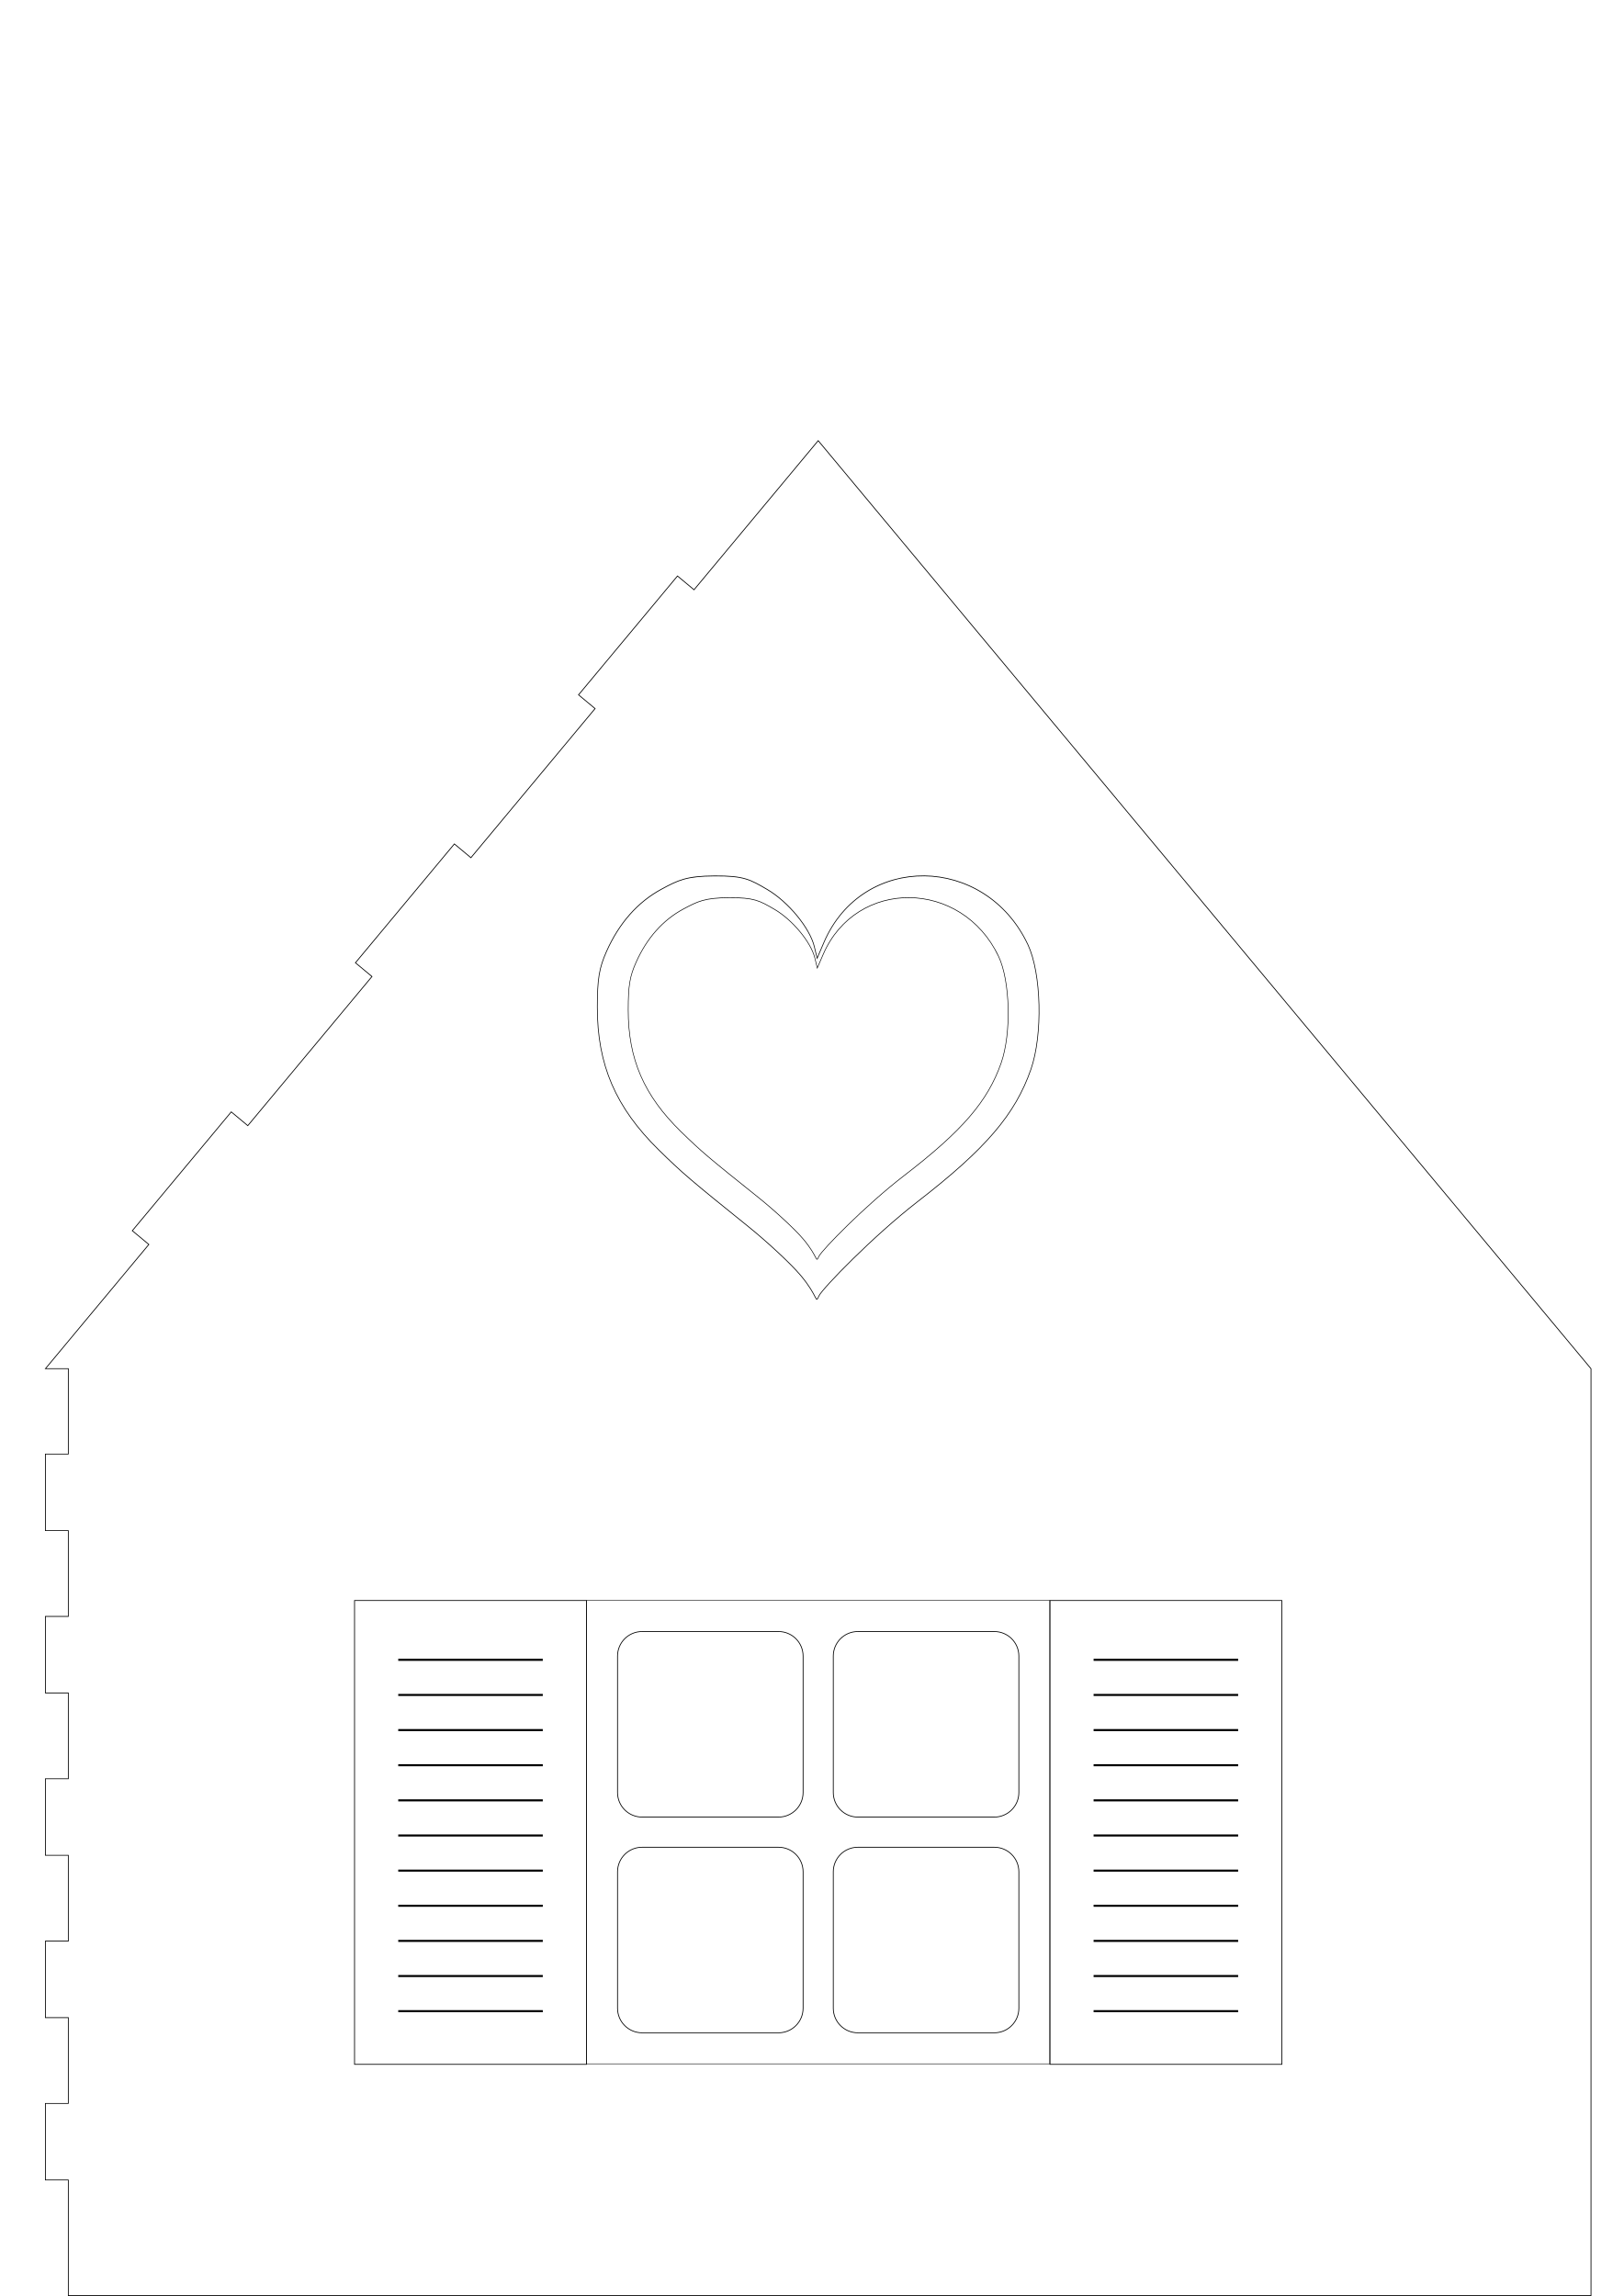
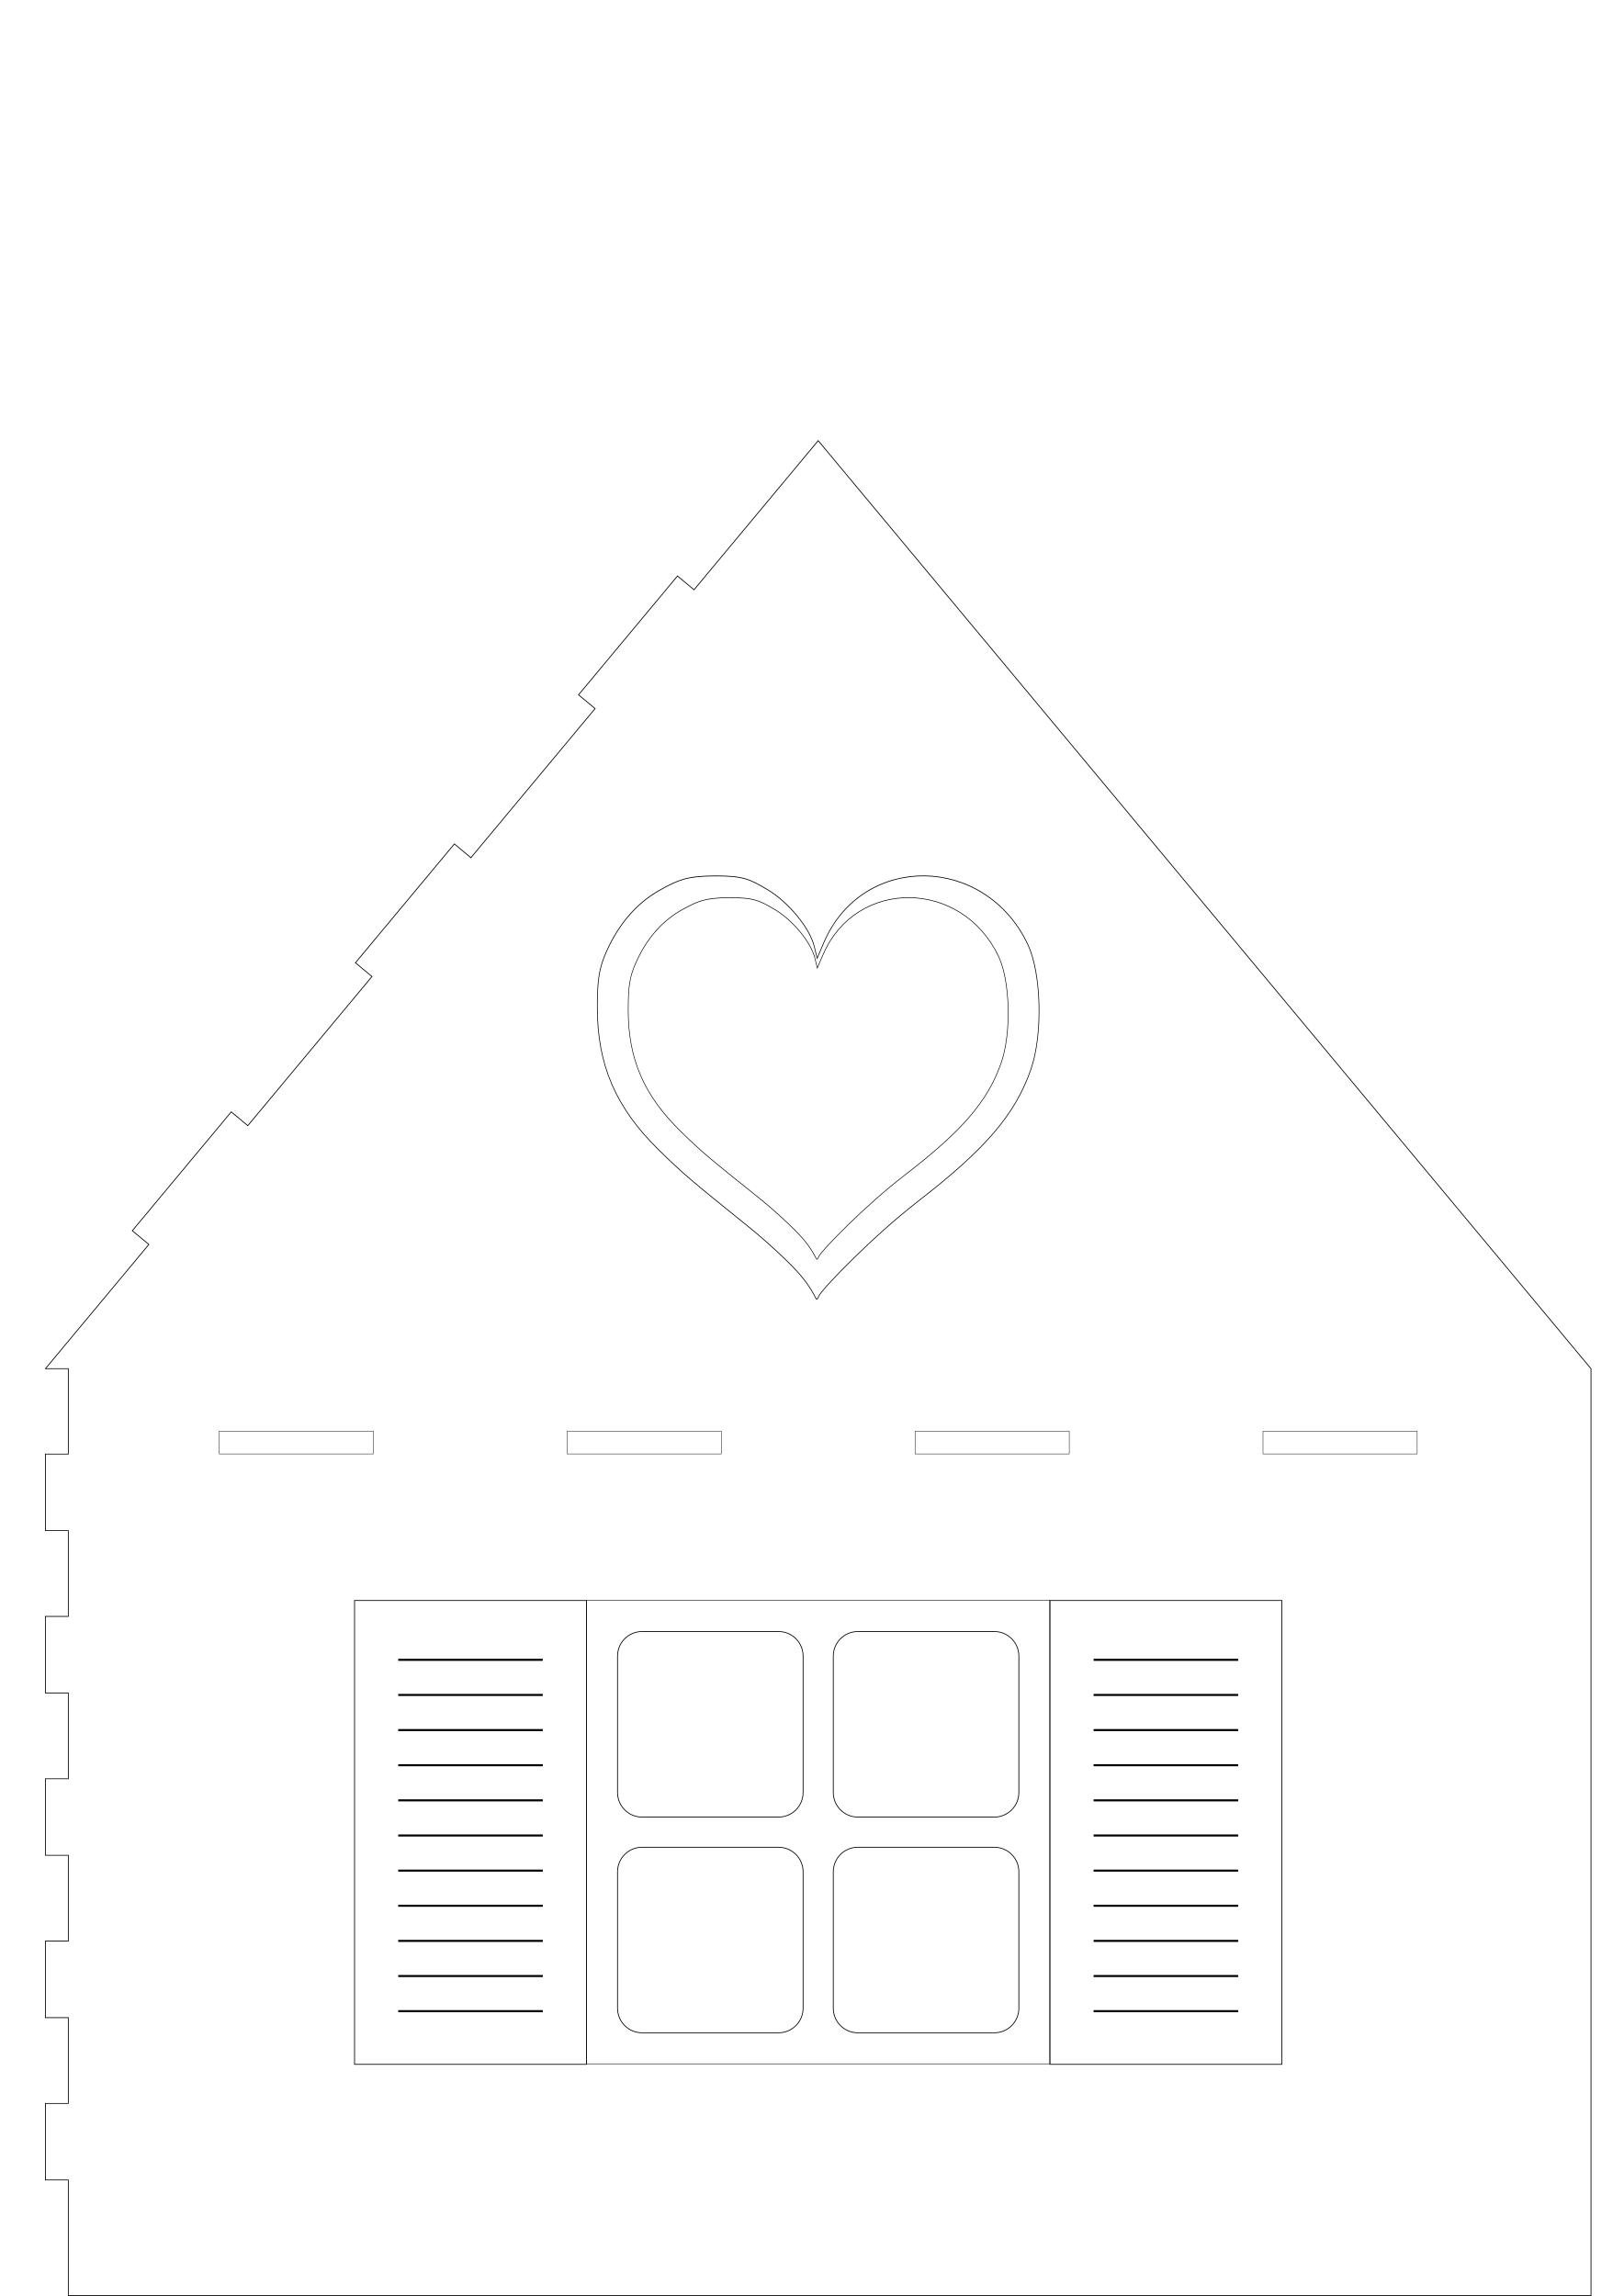
<svg xmlns="http://www.w3.org/2000/svg" width="210mm" height="297mm" viewBox="0 0 210 297" version="1.1" id="svg8">
  <defs id="defs2" />
  <g id="layer1">
    <path style="fill:none;stroke:#000000;stroke-width:0.378;stroke-miterlimit:4;stroke-dasharray:none;stroke-opacity:1" d="M 399.953 215.434 L 339.254 288.338 L 331.17 281.609 L 282.805 339.701 L 290.889 346.432 L 230.189 419.338 L 222.105 412.605 L 173.74 470.697 L 181.824 477.43 L 121.125 550.334 L 113.041 543.604 L 64.674 601.695 L 72.76 608.426 L 22.211 669.141 L 33.398 669.141 L 33.398 710.896 L 22.189 710.896 L 22.189 748.314 L 33.398 748.314 L 33.398 790.266 L 22.189 790.266 L 22.189 827.686 L 33.398 827.686 L 33.398 869.637 L 22.189 869.637 L 22.189 907.055 L 33.398 907.055 L 33.398 949.006 L 22.189 949.006 L 22.189 986.426 L 33.398 986.426 L 33.398 1028.377 L 22.189 1028.377 L 22.189 1065.795 L 33.398 1065.795 L 33.398 1122.33 L 777.717 1122.33 L 777.717 669.166 L 399.953 215.434 z " transform="scale(0.2645833)" id="rect815" />
    <g id="g1938">
      <rect y="207.033" x="75.854" height="59.933" width="59.933" id="rect855" style="fill:none;stroke:#000000;stroke-width:0.067;stroke-miterlimit:4;stroke-dasharray:none;stroke-opacity:1" />
      <rect ry="3.175" y="211.048" x="79.868" height="24" width="24" id="rect859" style="fill:none;stroke:#000000;stroke-width:0.1;stroke-miterlimit:4;stroke-dasharray:none;stroke-opacity:1" />
      <g transform="translate(3.880556,4.586111)" id="g993">
        <g transform="translate(273.0181,36.68055)" id="g1058">
          <rect y="165.767" x="-141.111" height="60" width="30" id="rect904" style="fill:none;stroke:#000000;stroke-width:0.1;stroke-miterlimit:4;stroke-dasharray:none;stroke-opacity:1" />
          <path id="path910" d="m -135.46,173.44 h 18.697" style="fill:none;stroke:#000000;stroke-width:0.265px;stroke-linecap:butt;stroke-linejoin:miter;stroke-opacity:1" />
          <path id="path910-0" d="m -135.46,177.984 h 18.697" style="fill:none;stroke:#000000;stroke-width:0.265px;stroke-linecap:butt;stroke-linejoin:miter;stroke-opacity:1" />
          <path id="path910-8" d="m -135.46,182.529 h 18.697" style="fill:none;stroke:#000000;stroke-width:0.265px;stroke-linecap:butt;stroke-linejoin:miter;stroke-opacity:1" />
          <path id="path910-0-2" d="m -135.46,187.074 h 18.697" style="fill:none;stroke:#000000;stroke-width:0.265px;stroke-linecap:butt;stroke-linejoin:miter;stroke-opacity:1" />
          <path id="path910-6" d="m -135.46,191.619 h 18.697" style="fill:none;stroke:#000000;stroke-width:0.265px;stroke-linecap:butt;stroke-linejoin:miter;stroke-opacity:1" />
          <path id="path910-0-6" d="m -135.46,196.164 h 18.697" style="fill:none;stroke:#000000;stroke-width:0.265px;stroke-linecap:butt;stroke-linejoin:miter;stroke-opacity:1" />
          <path id="path910-8-5" d="m -135.46,200.708 h 18.697" style="fill:none;stroke:#000000;stroke-width:0.265px;stroke-linecap:butt;stroke-linejoin:miter;stroke-opacity:1" />
          <path id="path910-0-2-5" d="m -135.46,205.253 h 18.697" style="fill:none;stroke:#000000;stroke-width:0.265px;stroke-linecap:butt;stroke-linejoin:miter;stroke-opacity:1" />
          <path id="path910-2" d="m -135.46,209.798 h 18.697" style="fill:none;stroke:#000000;stroke-width:0.265px;stroke-linecap:butt;stroke-linejoin:miter;stroke-opacity:1" />
          <path id="path910-0-3" d="m -135.46,214.343 h 18.697" style="fill:none;stroke:#000000;stroke-width:0.265px;stroke-linecap:butt;stroke-linejoin:miter;stroke-opacity:1" />
          <path id="path910-8-2" d="m -135.46,218.887 h 18.697" style="fill:none;stroke:#000000;stroke-width:0.265px;stroke-linecap:butt;stroke-linejoin:miter;stroke-opacity:1" />
        </g>
      </g>
      <g transform="translate(186.9653,41.26666)" id="g993-8">
        <rect style="fill:none;stroke:#000000;stroke-width:0.1;stroke-miterlimit:4;stroke-dasharray:none;stroke-opacity:1" id="rect904-8" width="30" height="60" x="-141.111" y="165.767" />
        <path style="fill:none;stroke:#000000;stroke-width:0.265px;stroke-linecap:butt;stroke-linejoin:miter;stroke-opacity:1" d="m -135.46,173.44 h 18.697" id="path910-7" />
        <path style="fill:none;stroke:#000000;stroke-width:0.265px;stroke-linecap:butt;stroke-linejoin:miter;stroke-opacity:1" d="m -135.46,177.984 h 18.697" id="path910-0-1" />
        <path style="fill:none;stroke:#000000;stroke-width:0.265px;stroke-linecap:butt;stroke-linejoin:miter;stroke-opacity:1" d="m -135.46,182.529 h 18.697" id="path910-8-6" />
        <path style="fill:none;stroke:#000000;stroke-width:0.265px;stroke-linecap:butt;stroke-linejoin:miter;stroke-opacity:1" d="m -135.46,187.074 h 18.697" id="path910-0-2-0" />
        <path style="fill:none;stroke:#000000;stroke-width:0.265px;stroke-linecap:butt;stroke-linejoin:miter;stroke-opacity:1" d="m -135.46,191.619 h 18.697" id="path910-6-0" />
        <path style="fill:none;stroke:#000000;stroke-width:0.265px;stroke-linecap:butt;stroke-linejoin:miter;stroke-opacity:1" d="m -135.46,196.164 h 18.697" id="path910-0-6-1" />
        <path style="fill:none;stroke:#000000;stroke-width:0.265px;stroke-linecap:butt;stroke-linejoin:miter;stroke-opacity:1" d="m -135.46,200.708 h 18.697" id="path910-8-5-0" />
        <path style="fill:none;stroke:#000000;stroke-width:0.265px;stroke-linecap:butt;stroke-linejoin:miter;stroke-opacity:1" d="m -135.46,205.253 h 18.697" id="path910-0-2-5-2" />
        <path style="fill:none;stroke:#000000;stroke-width:0.265px;stroke-linecap:butt;stroke-linejoin:miter;stroke-opacity:1" d="m -135.46,209.798 h 18.697" id="path910-2-8" />
        <path style="fill:none;stroke:#000000;stroke-width:0.265px;stroke-linecap:butt;stroke-linejoin:miter;stroke-opacity:1" d="m -135.46,214.343 h 18.697" id="path910-0-3-8" />
        <path style="fill:none;stroke:#000000;stroke-width:0.265px;stroke-linecap:butt;stroke-linejoin:miter;stroke-opacity:1" d="m -135.46,218.887 h 18.697" id="path910-8-2-9" />
      </g>
      <rect ry="3.175" y="211.048" x="107.773" height="24" width="24" id="rect859-0" style="fill:none;stroke:#000000;stroke-width:0.1;stroke-miterlimit:4;stroke-dasharray:none;stroke-opacity:1" />
      <rect ry="3.175" y="238.952" x="79.868" height="24" width="24" id="rect859-5" style="fill:none;stroke:#000000;stroke-width:0.1;stroke-miterlimit:4;stroke-dasharray:none;stroke-opacity:1" />
      <rect ry="3.175" y="238.952" x="107.773" height="24" width="24" id="rect859-2" style="fill:none;stroke:#000000;stroke-width:0.1;stroke-miterlimit:4;stroke-dasharray:none;stroke-opacity:1" />
    </g>
    <path style="fill:none;stroke:#000000;stroke-width:0.105;stroke-linejoin:round;stroke-miterlimit:4;stroke-dasharray:none;stroke-opacity:1" d="M 308.758,-24.8 V 104.713 h 12.781 V 80.148 h -2.966 v -9.9 h 2.966 v -11.1 h -2.966 v -9.901 h 2.966 v -11.1 h -2.966 v -9.9 h 2.966 v -11.1 h -2.966 V 7.248 h 2.966 v -11.1 h -2.966 v -9.9 h 2.966 v -11.048 z" id="rect6486" />
    <rect style="fill:none;stroke:#000000;stroke-width:0.118;stroke-linejoin:round;stroke-miterlimit:4;stroke-dasharray:none;stroke-opacity:1" id="rect6542" width="13.508" height="24.285" x="-279.712" y="145.122" transform="scale(-1,1)" />
    <path style="fill:none;stroke:#000000;stroke-width:0.105;stroke-linejoin:round;stroke-miterlimit:4;stroke-dasharray:none;stroke-opacity:1" d="M 374.444,149.319 V 278.832 H 361.663 v -24.565 h 2.966 v -9.9 H 361.663 v -11.1 h 2.966 V 223.367 H 361.663 v -11.1 h 2.966 v -9.9 H 361.663 v -11.1 h 2.966 v -9.901 H 361.663 V 170.267 h 2.966 v -9.9 H 361.663 v -11.048 z" id="rect6486-8-4" />
    <rect style="fill:none;stroke:#000000;stroke-width:0.118;stroke-linejoin:round;stroke-miterlimit:4;stroke-dasharray:none;stroke-opacity:1" id="rect6542-2" width="13.508" height="24.285" x="364.629" y="149.326" />
    <g id="g6658" transform="rotate(-90,-55.60133,95.17473)">
      <rect transform="rotate(90)" y="-22.049" x="93.566" height="20" width="3" id="rect6583" style="fill:none;stroke:#000000;stroke-width:0.1;stroke-linejoin:round;stroke-miterlimit:4;stroke-dasharray:none;stroke-opacity:1" />
      <rect transform="rotate(90)" y="23.051" x="93.783" height="20" width="3" id="rect6583-0" style="fill:none;stroke:#000000;stroke-width:0.1;stroke-linejoin:round;stroke-miterlimit:4;stroke-dasharray:none;stroke-opacity:1" />
      <rect transform="rotate(90)" y="68.151" x="93.783" height="20" width="3" id="rect6583-5" style="fill:none;stroke:#000000;stroke-width:0.1;stroke-linejoin:round;stroke-miterlimit:4;stroke-dasharray:none;stroke-opacity:1" />
      <rect transform="rotate(90)" y="113.251" x="93.783" height="20" width="3" id="rect6583-8" style="fill:none;stroke:#000000;stroke-width:0.1;stroke-linejoin:round;stroke-miterlimit:4;stroke-dasharray:none;stroke-opacity:1" />
    </g>
    <g id="g7305">
      <rect y="-35.457" x="-156.335" height="20" width="3" id="rect6583-06" style="fill:none;stroke:#000000;stroke-width:0.1;stroke-linejoin:round;stroke-miterlimit:4;stroke-dasharray:none;stroke-opacity:1" />
      <rect y="9.643" x="-156.335" height="20" width="3" id="rect6583-0-7" style="fill:none;stroke:#000000;stroke-width:0.1;stroke-linejoin:round;stroke-miterlimit:4;stroke-dasharray:none;stroke-opacity:1" />
      <rect y="54.743" x="-156.335" height="20" width="3" id="rect6583-5-8" style="fill:none;stroke:#000000;stroke-width:0.1;stroke-linejoin:round;stroke-miterlimit:4;stroke-dasharray:none;stroke-opacity:1" />
      <rect y="99.843" x="-156.335" height="20" width="3" id="rect6583-8-2" style="fill:none;stroke:#000000;stroke-width:0.1;stroke-linejoin:round;stroke-miterlimit:4;stroke-dasharray:none;stroke-opacity:1" />
    </g>
    <path style="color:#000000;font-style:normal;font-variant:normal;font-weight:normal;font-stretch:normal;font-size:medium;line-height:normal;font-family:sans-serif;font-variant-ligatures:normal;font-variant-position:normal;font-variant-caps:normal;font-variant-numeric:normal;font-variant-alternates:normal;font-feature-settings:normal;text-indent:0;text-align:start;text-decoration:none;text-decoration-line:none;text-decoration-style:solid;text-decoration-color:#000000;letter-spacing:normal;word-spacing:normal;text-transform:none;writing-mode:lr-tb;direction:ltr;text-orientation:mixed;dominant-baseline:auto;baseline-shift:baseline;text-anchor:start;white-space:normal;shape-padding:0;clip-rule:nonzero;display:inline;overflow:visible;visibility:visible;opacity:1;isolation:auto;mix-blend-mode:normal;color-interpolation:sRGB;color-interpolation-filters:linearRGB;solid-color:#000000;solid-opacity:1;vector-effect:none;fill-opacity:1;fill-rule:nonzero;stroke:none;stroke-width:0.079;stroke-linecap:butt;stroke-linejoin:miter;stroke-miterlimit:4;stroke-dasharray:none;stroke-dashoffset:0;stroke-opacity:1;color-rendering:auto;image-rendering:auto;shape-rendering:auto;text-rendering:auto;enable-background:accumulate" d="m 117.626,116.074 c -4.557,-0.049 -9.055,2.401 -11.201,7.375 l -0.713,1.653 -0.281,-1.165 c -0.251,-1.043 -0.98,-2.288 -1.938,-3.445 -0.958,-1.157 -2.146,-2.225 -3.319,-2.908 -1.919,-1.116 -2.621,-1.524 -5.887,-1.505 -3.123,0.018 -4.057,0.469 -5.925,1.474 -2.645,1.422 -4.714,3.749 -6.117,6.877 -0.827,1.844 -1.03,3.058 -1.034,6.181 -0.007,6.403 2.044,11.134 6.863,15.832 2.611,2.546 3.489,3.292 9.92,8.434 2.169,1.734 4.811,4.182 5.864,5.432 1.001,1.187 1.391,1.975 1.591,2.355 0.05,0.095 0.088,0.164 0.123,0.211 0.018,0.024 0.035,0.042 0.056,0.054 0.021,0.012 0.048,0.015 0.071,0.006 0.046,-0.017 0.074,-0.063 0.111,-0.129 0.037,-0.066 0.08,-0.157 0.136,-0.274 0.044,-0.092 0.175,-0.273 0.375,-0.515 0.2,-0.242 0.471,-0.549 0.8,-0.907 0.659,-0.715 1.553,-1.632 2.59,-2.644 2.074,-2.023 4.72,-4.421 7.202,-6.329 7.576,-5.825 10.86,-9.633 12.608,-14.627 0.671,-1.919 0.964,-4.574 0.901,-7.149 -0.063,-2.575 -0.481,-5.069 -1.24,-6.668 -2.384,-5.022 -7,-7.57 -11.557,-7.619 z m 5.7e-4,0.082 c 4.531,0.049 9.12,2.583 11.49,7.576 0.749,1.578 1.168,4.064 1.231,6.631 0.063,2.566 -0.23,5.214 -0.896,7.116 -1.741,4.975 -5.009,8.767 -12.58,14.589 -2.485,1.911 -5.133,4.311 -7.209,6.335 -1.038,1.012 -1.933,1.931 -2.593,2.647 -0.33,0.358 -0.601,0.666 -0.803,0.91 -0.202,0.244 -0.333,0.421 -0.386,0.532 -0.057,0.118 -0.1,0.208 -0.134,0.27 -0.034,0.061 -0.062,0.09 -0.071,0.094 -0.004,0.002 -0.004,0.002 -0.011,-0.002 -0.007,-0.004 -0.019,-0.015 -0.034,-0.034 -0.029,-0.038 -0.066,-0.106 -0.116,-0.2 -0.199,-0.377 -0.595,-1.176 -1.601,-2.369 -1.062,-1.261 -3.702,-3.706 -5.875,-5.442 -6.431,-5.142 -7.303,-5.884 -9.914,-8.429 -4.808,-4.688 -6.845,-9.386 -6.838,-15.769 0.003,-3.119 0.202,-4.308 1.026,-6.144 1.397,-3.114 3.454,-5.425 6.084,-6.839 1.868,-1.004 2.776,-1.447 5.892,-1.465 3.26,-0.019 3.932,0.379 5.851,1.496 1.163,0.677 2.346,1.739 3.299,2.89 0.953,1.151 1.675,2.39 1.921,3.41 l 0.333,1.383 0.801,-1.857 c 2.132,-4.943 6.603,-7.377 11.134,-7.328 z" id="path10607" />
    <path style="color:#000000;font-style:normal;font-variant:normal;font-weight:normal;font-stretch:normal;font-size:medium;line-height:normal;font-family:sans-serif;font-variant-ligatures:normal;font-variant-position:normal;font-variant-caps:normal;font-variant-numeric:normal;font-variant-alternates:normal;font-feature-settings:normal;text-indent:0;text-align:start;text-decoration:none;text-decoration-line:none;text-decoration-style:solid;text-decoration-color:#000000;letter-spacing:normal;word-spacing:normal;text-transform:none;writing-mode:lr-tb;direction:ltr;text-orientation:mixed;dominant-baseline:auto;baseline-shift:baseline;text-anchor:start;white-space:normal;shape-padding:0;clip-rule:nonzero;display:inline;overflow:visible;visibility:visible;opacity:1;isolation:auto;mix-blend-mode:normal;color-interpolation:sRGB;color-interpolation-filters:linearRGB;solid-color:#000000;solid-opacity:1;vector-effect:none;fill-opacity:1;fill-rule:nonzero;stroke:none;stroke-width:0.092;stroke-linecap:butt;stroke-linejoin:miter;stroke-miterlimit:4;stroke-dasharray:none;stroke-dashoffset:0;stroke-opacity:1;color-rendering:auto;image-rendering:auto;shape-rendering:auto;text-rendering:auto;enable-background:accumulate" d="m 119.545,113.25 c -5.298,-0.058 -10.527,2.81 -13.022,8.633 l -0.829,1.935 -0.327,-1.364 c -0.292,-1.221 -1.139,-2.678 -2.253,-4.033 -1.114,-1.355 -2.495,-2.605 -3.859,-3.404 -2.231,-1.307 -3.047,-1.784 -6.843,-1.761 -3.63,0.021 -4.716,0.549 -6.888,1.725 -3.075,1.665 -5.48,4.388 -7.112,8.05 -0.962,2.158 -1.198,3.58 -1.202,7.236 -0.008,7.495 2.377,13.034 7.979,18.534 3.036,2.98 4.056,3.854 11.532,9.873 2.521,2.03 5.593,4.896 6.817,6.359 1.163,1.39 1.617,2.312 1.85,2.757 0.058,0.111 0.102,0.192 0.143,0.247 0.021,0.028 0.041,0.05 0.065,0.064 0.025,0.014 0.056,0.018 0.082,0.006 0.053,-0.02 0.086,-0.073 0.129,-0.151 0.043,-0.077 0.093,-0.183 0.159,-0.321 0.052,-0.108 0.204,-0.319 0.436,-0.603 0.233,-0.284 0.547,-0.643 0.93,-1.061 0.766,-0.837 1.806,-1.911 3.011,-3.095 2.411,-2.368 5.488,-5.176 8.372,-7.41 8.807,-6.819 12.625,-11.277 14.657,-17.123 0.781,-2.246 1.121,-5.355 1.048,-8.369 -0.073,-3.014 -0.559,-5.934 -1.441,-7.806 -2.771,-5.879 -8.137,-8.862 -13.435,-8.92 z m 6.2e-4,0.096 c 5.267,0.058 10.603,3.024 13.358,8.869 0.871,1.848 1.358,4.758 1.431,7.763 0.073,3.004 -0.268,6.104 -1.042,8.331 -2.024,5.824 -5.823,10.264 -14.625,17.079 -2.889,2.237 -5.967,5.047 -8.38,7.416 -1.207,1.185 -2.247,2.26 -3.015,3.099 -0.384,0.419 -0.699,0.779 -0.933,1.065 -0.234,0.286 -0.387,0.493 -0.449,0.623 -0.066,0.138 -0.116,0.244 -0.156,0.316 -0.04,0.072 -0.072,0.106 -0.083,0.11 -0.004,0.002 -0.004,0.002 -0.013,-0.002 -0.009,-0.004 -0.023,-0.017 -0.039,-0.039 -0.033,-0.044 -0.077,-0.124 -0.135,-0.234 -0.231,-0.441 -0.692,-1.377 -1.861,-2.774 -1.235,-1.476 -4.304,-4.338 -6.83,-6.371 -7.476,-6.019 -8.49,-6.888 -11.525,-9.867 -5.59,-5.488 -7.958,-10.988 -7.95,-18.461 0.003,-3.651 0.235,-5.044 1.192,-7.192 1.624,-3.645 4.015,-6.351 7.073,-8.007 2.171,-1.176 3.228,-1.694 6.85,-1.715 3.79,-0.022 4.571,0.444 6.802,1.751 1.352,0.792 2.727,2.036 3.835,3.383 1.107,1.347 1.948,2.798 2.233,3.992 l 0.387,1.619 0.931,-2.174 c 2.479,-5.786 7.677,-8.636 12.943,-8.578 z" id="path10607-0" />
+     <g id="g11264" transform="matrix(0,-1,-1,0,303.5108,72.20062)">
+       <rect y="120.218" x="-115.871" height="19.944" width="2.944" id="rect11192" style="fill:none;stroke:#000000;stroke-width:0.056;stroke-linejoin:round;stroke-miterlimit:4;stroke-opacity:1;stroke-dasharray:none" />
+       <rect y="165.218" x="-115.871" height="19.944" width="2.944" id="rect11192-4" style="fill:none;stroke:#000000;stroke-width:0.056;stroke-linejoin:round;stroke-miterlimit:4;stroke-opacity:1;stroke-dasharray:none" />
+       <rect y="210.218" x="-115.871" height="19.944" width="2.944" id="rect11192-4-6" style="fill:none;stroke:#000000;stroke-width:0.056;stroke-linejoin:round;stroke-miterlimit:4;stroke-opacity:1;stroke-dasharray:none" />
+       <rect y="255.218" x="-115.871" height="19.944" width="2.944" id="rect11192-4-6-6" style="fill:none;stroke:#000000;stroke-width:0.056;stroke-linejoin:round;stroke-miterlimit:4;stroke-opacity:1;stroke-dasharray:none" />
+     </g>
  </g>
</svg>
